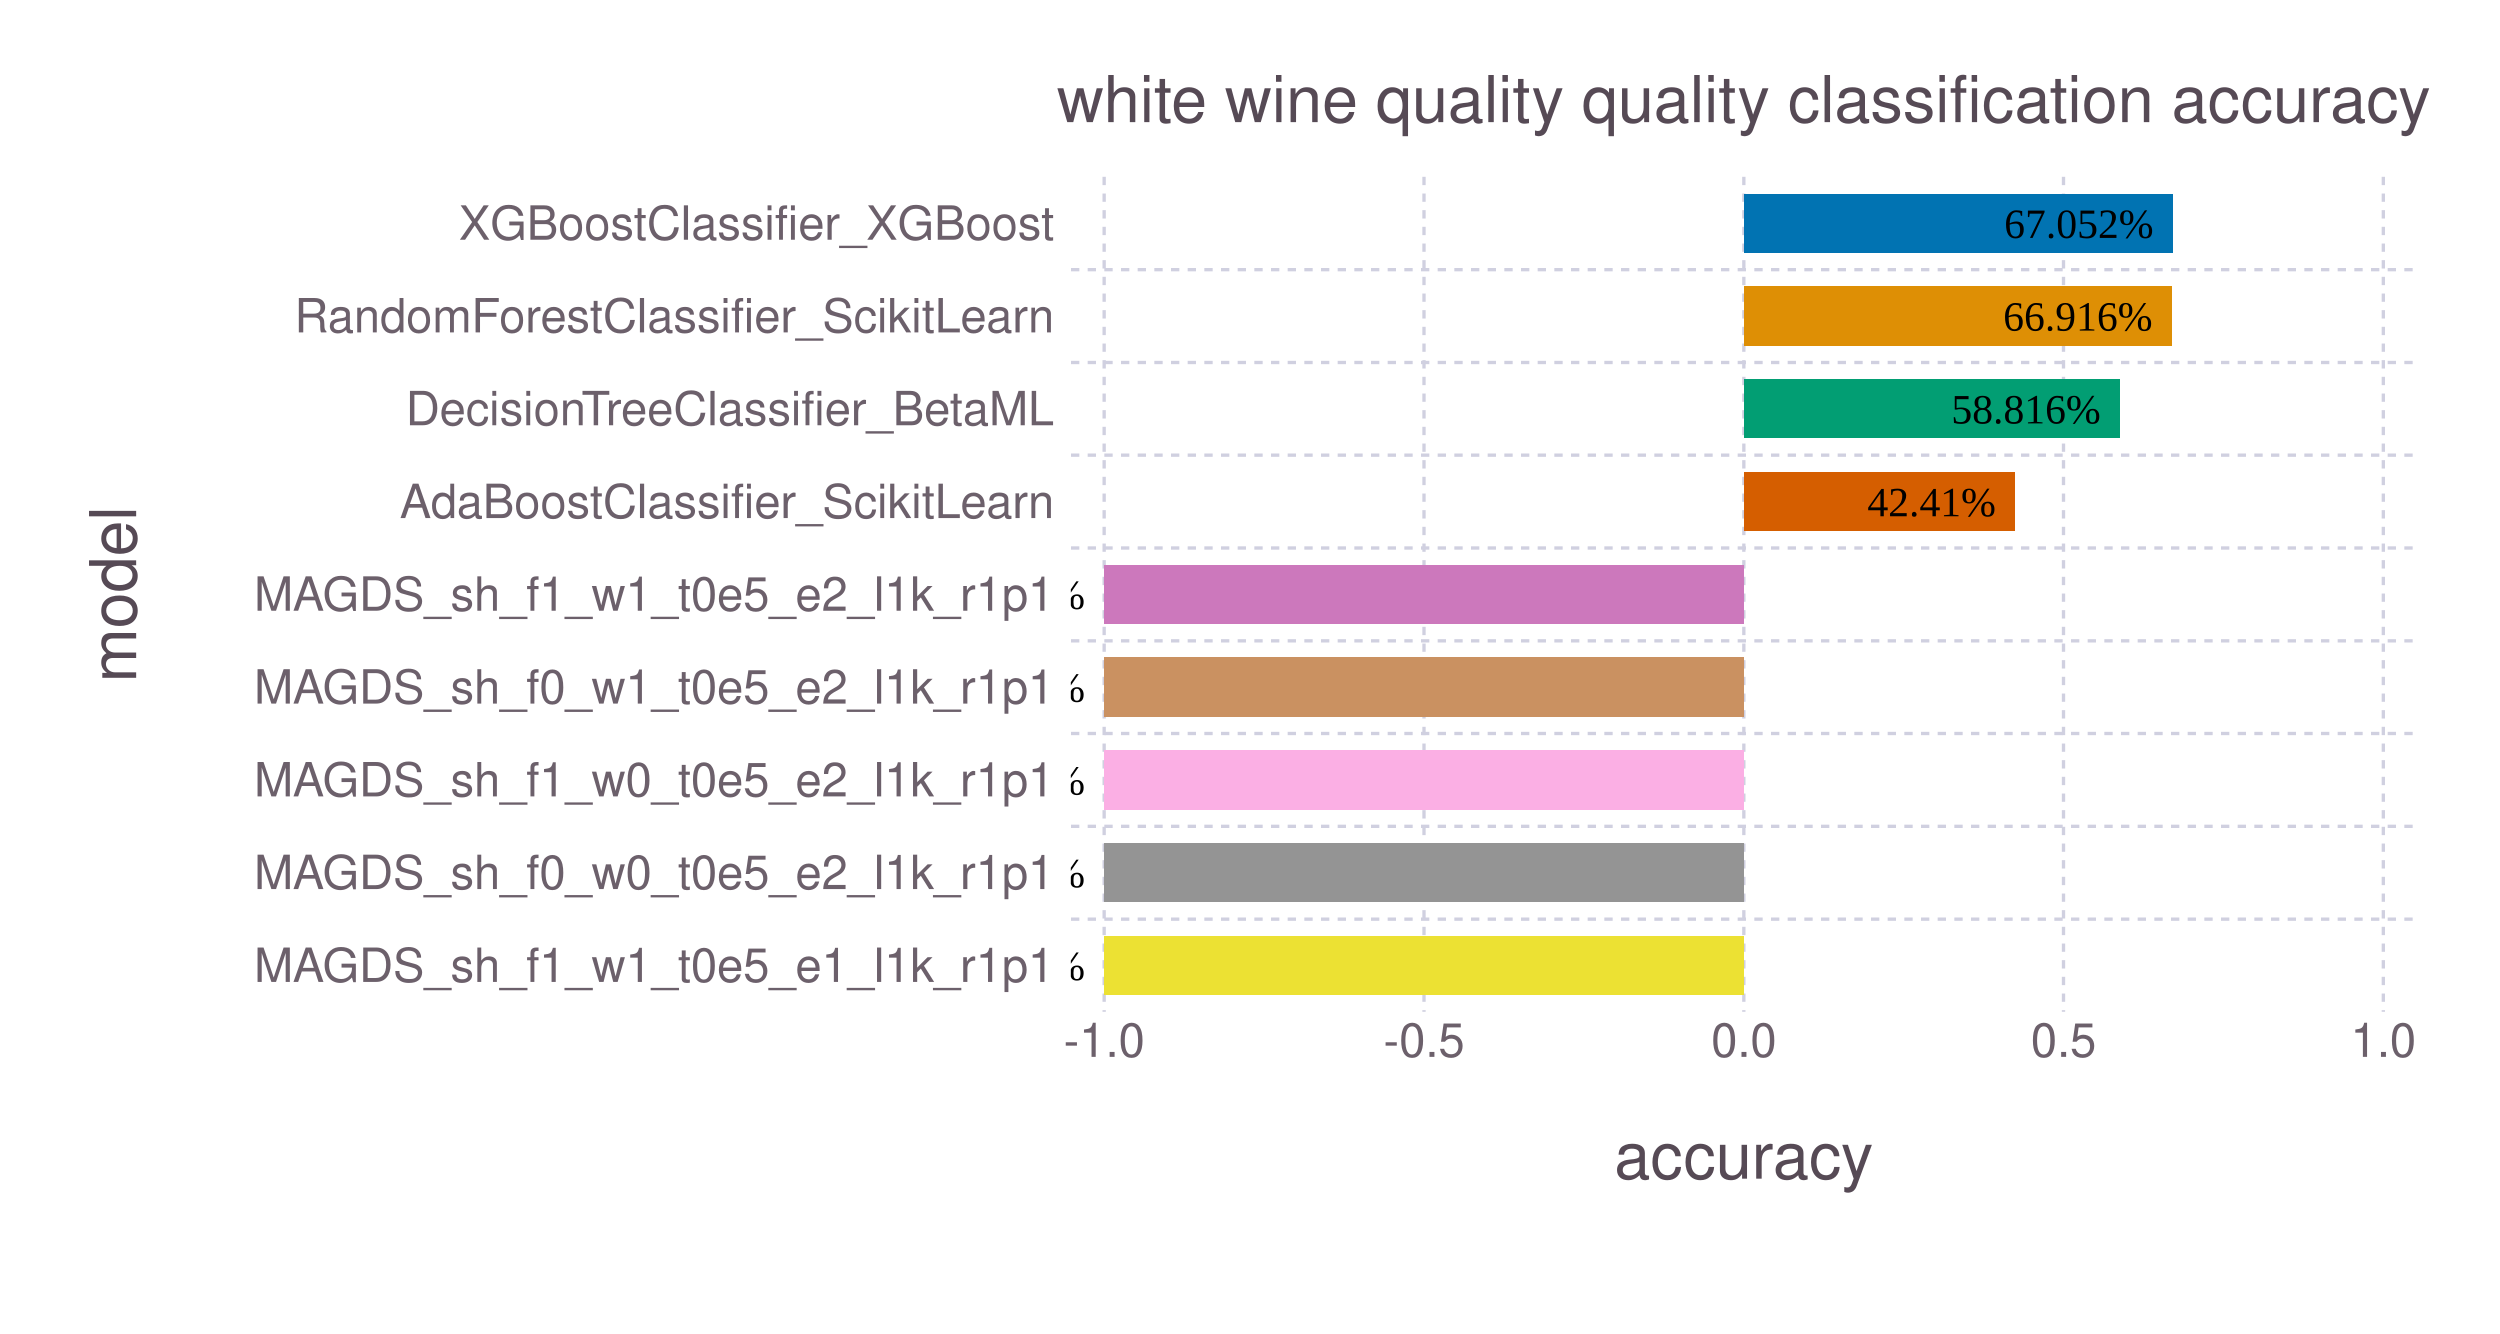
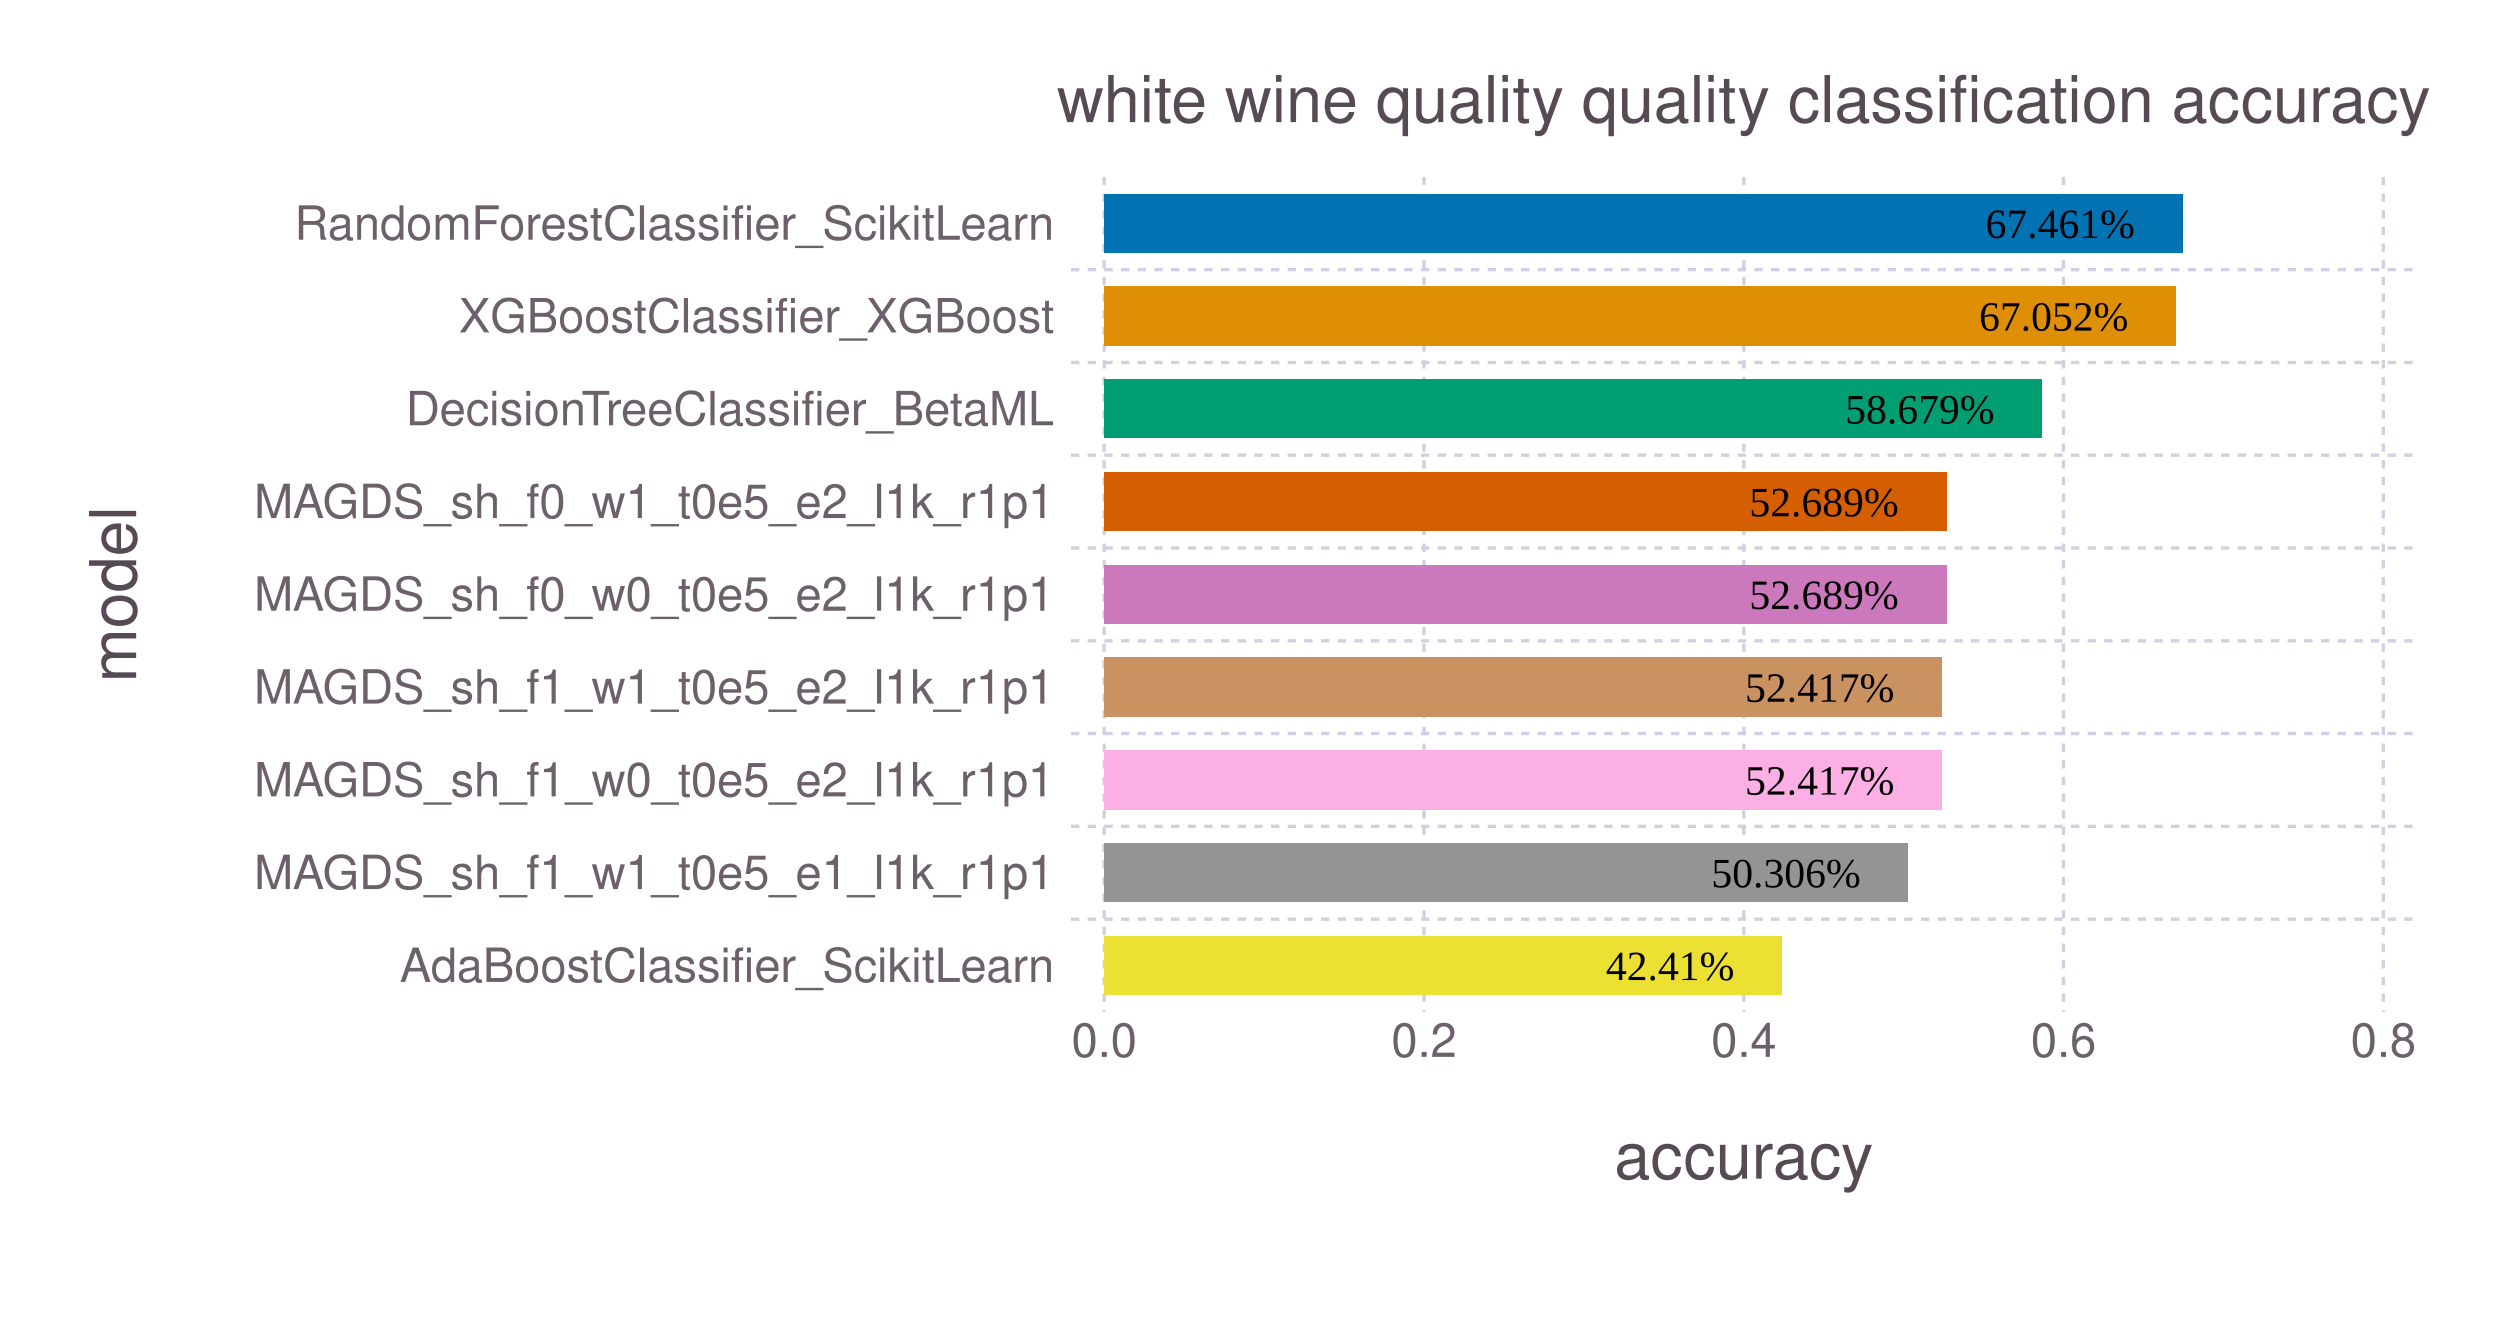
<svg xmlns="http://www.w3.org/2000/svg" version="1.2" width="150mm" height="80mm" viewBox="0 0 150 80" stroke="none" fill="#000000" stroke-width="0.3" font-size="3.88">
  <defs>
    <marker id="arrow" markerWidth="15" markerHeight="7" refX="5" refY="3.5" orient="auto" markerUnits="strokeWidth">
      <path d="M0,0 L15,3.5 L0,7 z" stroke="context-stroke" fill="context-stroke" />
    </marker>
  </defs>
-   <g class="plotroot xscalable" id="img-be1687d1-1">
-     <g font-size="3.88" font-family="'PT Sans','Helvetica Neue','Helvetica',sans-serif" fill="#564A55" stroke="#000000" stroke-opacity="0.000" id="img-be1687d1-2">
+   <g class="plotroot xscalable" id="img-3cbf632c-1">
+     <g font-size="3.88" font-family="'PT Sans','Helvetica Neue','Helvetica',sans-serif" fill="#564A55" stroke="#000000" stroke-opacity="0.000" id="img-3cbf632c-2">
      <g transform="translate(104.63,68.39)">
        <g class="primitive">
          <text text-anchor="middle" dy="0.6em">accuracy</text>
        </g>
      </g>
    </g>
-     <g class="guide xlabels" font-size="2.82" font-family="'PT Sans Caption','Helvetica Neue','Helvetica',sans-serif" fill="#6C606B" id="img-be1687d1-3">
+     <g class="guide xlabels" font-size="2.82" font-family="'PT Sans Caption','Helvetica Neue','Helvetica',sans-serif" fill="#6C606B" id="img-3cbf632c-3">
      <g transform="translate(66.25,61.72)">
        <g class="primitive">
-           <text text-anchor="middle" dy="0.6em">-1.0</text>
+           <text text-anchor="middle" dy="0.6em">0.0</text>
        </g>
      </g>
      <g transform="translate(85.44,61.72)">
        <g class="primitive">
-           <text text-anchor="middle" dy="0.6em">-0.5</text>
+           <text text-anchor="middle" dy="0.6em">0.2</text>
        </g>
      </g>
      <g transform="translate(104.63,61.72)">
        <g class="primitive">
-           <text text-anchor="middle" dy="0.6em">0.0</text>
+           <text text-anchor="middle" dy="0.6em">0.4</text>
        </g>
      </g>
      <g transform="translate(123.81,61.72)">
        <g class="primitive">
-           <text text-anchor="middle" dy="0.6em">0.5</text>
+           <text text-anchor="middle" dy="0.6em">0.6</text>
        </g>
      </g>
      <g transform="translate(143,61.72)">
        <g class="primitive">
-           <text text-anchor="middle" dy="0.6em">1.0</text>
-         </g>
-       </g>
-     </g>
-     <g clip-path="url(#img-be1687d1-4)">
-       <g id="img-be1687d1-5">
-         <g pointer-events="visible" stroke-width="0.3" fill="#000000" fill-opacity="0.000" stroke="#000000" stroke-opacity="0.000" class="guide background" id="img-be1687d1-6">
-           <g transform="translate(104.63,35.66)" id="img-be1687d1-7">
+           <text text-anchor="middle" dy="0.6em">0.8</text>
+         </g>
+       </g>
+     </g>
+     <g clip-path="url(#img-3cbf632c-4)">
+       <g id="img-3cbf632c-5">
+         <g pointer-events="visible" stroke-width="0.3" fill="#000000" fill-opacity="0.000" stroke="#000000" stroke-opacity="0.000" class="guide background" id="img-3cbf632c-6">
+           <g transform="translate(104.63,35.66)" id="img-3cbf632c-7">
            <path d="M-40.37,-25.05 L40.37,-25.05 40.37,25.05 -40.37,25.05  z" class="primitive" />
          </g>
        </g>
-         <g class="guide ygridlines xfixed" stroke-dasharray="0.5,0.5" stroke-width="0.2" stroke="#D0D0E0" id="img-be1687d1-8">
-           <g transform="translate(104.63,16.18)" id="img-be1687d1-9">
-             <path fill="none" d="M-40.37,0 L40.37,0 " class="primitive" />
-           </g>
-           <g transform="translate(104.63,21.75)" id="img-be1687d1-10">
-             <path fill="none" d="M-40.37,0 L40.37,0 " class="primitive" />
-           </g>
-           <g transform="translate(104.63,27.31)" id="img-be1687d1-11">
-             <path fill="none" d="M-40.37,0 L40.37,0 " class="primitive" />
-           </g>
-           <g transform="translate(104.63,32.88)" id="img-be1687d1-12">
-             <path fill="none" d="M-40.37,0 L40.37,0 " class="primitive" />
-           </g>
-           <g transform="translate(104.63,38.45)" id="img-be1687d1-13">
-             <path fill="none" d="M-40.37,0 L40.37,0 " class="primitive" />
-           </g>
-           <g transform="translate(104.63,44.01)" id="img-be1687d1-14">
-             <path fill="none" d="M-40.37,0 L40.37,0 " class="primitive" />
-           </g>
-           <g transform="translate(104.63,49.58)" id="img-be1687d1-15">
-             <path fill="none" d="M-40.37,0 L40.37,0 " class="primitive" />
-           </g>
-           <g transform="translate(104.63,55.15)" id="img-be1687d1-16">
-             <path fill="none" d="M-40.37,0 L40.37,0 " class="primitive" />
-           </g>
-         </g>
-         <g class="guide xgridlines yfixed" stroke-dasharray="0.5,0.5" stroke-width="0.2" stroke="#D0D0E0" id="img-be1687d1-17">
-           <g transform="translate(66.25,35.66)" id="img-be1687d1-18">
-             <path fill="none" d="M0,-25.05 L0,25.05 " class="primitive" />
-           </g>
-           <g transform="translate(85.44,35.66)" id="img-be1687d1-19">
-             <path fill="none" d="M0,-25.05 L0,25.05 " class="primitive" />
-           </g>
-           <g transform="translate(104.63,35.66)" id="img-be1687d1-20">
-             <path fill="none" d="M0,-25.05 L0,25.05 " class="primitive" />
-           </g>
-           <g transform="translate(123.81,35.66)" id="img-be1687d1-21">
-             <path fill="none" d="M0,-25.05 L0,25.05 " class="primitive" />
-           </g>
-           <g transform="translate(143,35.66)" id="img-be1687d1-22">
-             <path fill="none" d="M0,-25.05 L0,25.05 " class="primitive" />
-           </g>
-         </g>
-         <g class="plotpanel" id="img-be1687d1-23">
-           <g shape-rendering="crispEdges" stroke-width="0.3" id="img-be1687d1-24">
-             <g stroke="#000000" stroke-opacity="0.000" class="geometry" id="img-be1687d1-25">
-               <g transform="translate(85.44,57.93)" id="img-be1687d1-26" fill="#ECE133">
-                 <path d="M-19.19,-1.78 L19.19,-1.78 19.19,1.78 -19.19,1.78  z" class="primitive" />
-               </g>
-               <g transform="translate(85.44,52.36)" id="img-be1687d1-27" fill="#949494">
-                 <path d="M-19.19,-1.78 L19.19,-1.78 19.19,1.78 -19.19,1.78  z" class="primitive" />
-               </g>
-               <g transform="translate(85.44,46.8)" id="img-be1687d1-28" fill="#FBAFE4">
-                 <path d="M-19.19,-1.78 L19.19,-1.78 19.19,1.78 -19.19,1.78  z" class="primitive" />
-               </g>
-               <g transform="translate(85.44,41.23)" id="img-be1687d1-29" fill="#CA9161">
-                 <path d="M-19.19,-1.78 L19.19,-1.78 19.19,1.78 -19.19,1.78  z" class="primitive" />
-               </g>
-               <g transform="translate(85.44,35.66)" id="img-be1687d1-30" fill="#CC78BC">
-                 <path d="M-19.19,-1.78 L19.19,-1.78 19.19,1.78 -19.19,1.78  z" class="primitive" />
-               </g>
-               <g transform="translate(112.76,30.1)" id="img-be1687d1-31" fill="#D55E00">
-                 <path d="M-8.14,-1.78 L8.14,-1.78 8.14,1.78 -8.14,1.78  z" class="primitive" />
-               </g>
-               <g transform="translate(115.91,24.53)" id="img-be1687d1-32" fill="#029E73">
-                 <path d="M-11.28,-1.78 L11.28,-1.78 11.28,1.78 -11.28,1.78  z" class="primitive" />
-               </g>
-               <g transform="translate(117.47,18.96)" id="img-be1687d1-33" fill="#DE8F05">
-                 <path d="M-12.84,-1.78 L12.84,-1.78 12.84,1.78 -12.84,1.78  z" class="primitive" />
-               </g>
-               <g transform="translate(117.49,13.4)" id="img-be1687d1-34" fill="#0173B2">
-                 <path d="M-12.87,-1.78 L12.87,-1.78 12.87,1.78 -12.87,1.78  z" class="primitive" />
-               </g>
-             </g>
-           </g>
-         </g>
-         <g class="geometry" id="img-be1687d1-35">
-           <g fill="#000000" font-size="2.5" id="img-be1687d1-36">
-             <g transform="translate(129.21,13.4)" id="img-be1687d1-37">
+         <g class="guide ygridlines xfixed" stroke-dasharray="0.5,0.5" stroke-width="0.2" stroke="#D0D0E0" id="img-3cbf632c-8">
+           <g transform="translate(104.63,16.18)" id="img-3cbf632c-9">
+             <path fill="none" d="M-40.37,0 L40.37,0 " class="primitive" />
+           </g>
+           <g transform="translate(104.63,21.75)" id="img-3cbf632c-10">
+             <path fill="none" d="M-40.37,0 L40.37,0 " class="primitive" />
+           </g>
+           <g transform="translate(104.63,27.31)" id="img-3cbf632c-11">
+             <path fill="none" d="M-40.37,0 L40.37,0 " class="primitive" />
+           </g>
+           <g transform="translate(104.63,32.88)" id="img-3cbf632c-12">
+             <path fill="none" d="M-40.37,0 L40.37,0 " class="primitive" />
+           </g>
+           <g transform="translate(104.63,38.45)" id="img-3cbf632c-13">
+             <path fill="none" d="M-40.37,0 L40.37,0 " class="primitive" />
+           </g>
+           <g transform="translate(104.63,44.01)" id="img-3cbf632c-14">
+             <path fill="none" d="M-40.37,0 L40.37,0 " class="primitive" />
+           </g>
+           <g transform="translate(104.63,49.58)" id="img-3cbf632c-15">
+             <path fill="none" d="M-40.37,0 L40.37,0 " class="primitive" />
+           </g>
+           <g transform="translate(104.63,55.15)" id="img-3cbf632c-16">
+             <path fill="none" d="M-40.37,0 L40.37,0 " class="primitive" />
+           </g>
+         </g>
+         <g class="guide xgridlines yfixed" stroke-dasharray="0.5,0.5" stroke-width="0.2" stroke="#D0D0E0" id="img-3cbf632c-17">
+           <g transform="translate(66.25,35.66)" id="img-3cbf632c-18">
+             <path fill="none" d="M0,-25.05 L0,25.05 " class="primitive" />
+           </g>
+           <g transform="translate(85.44,35.66)" id="img-3cbf632c-19">
+             <path fill="none" d="M0,-25.05 L0,25.05 " class="primitive" />
+           </g>
+           <g transform="translate(104.63,35.66)" id="img-3cbf632c-20">
+             <path fill="none" d="M0,-25.05 L0,25.05 " class="primitive" />
+           </g>
+           <g transform="translate(123.81,35.66)" id="img-3cbf632c-21">
+             <path fill="none" d="M0,-25.05 L0,25.05 " class="primitive" />
+           </g>
+           <g transform="translate(143,35.66)" id="img-3cbf632c-22">
+             <path fill="none" d="M0,-25.05 L0,25.05 " class="primitive" />
+           </g>
+         </g>
+         <g class="plotpanel" id="img-3cbf632c-23">
+           <g shape-rendering="crispEdges" stroke-width="0.3" id="img-3cbf632c-24">
+             <g stroke="#000000" stroke-opacity="0.000" class="geometry" id="img-3cbf632c-25">
+               <g transform="translate(86.59,57.93)" id="img-3cbf632c-26" fill="#ECE133">
+                 <path d="M-20.34,-1.78 L20.34,-1.78 20.34,1.78 -20.34,1.78  z" class="primitive" />
+               </g>
+               <g transform="translate(90.38,52.36)" id="img-3cbf632c-27" fill="#949494">
+                 <path d="M-24.13,-1.78 L24.13,-1.78 24.13,1.78 -24.13,1.78  z" class="primitive" />
+               </g>
+               <g transform="translate(91.39,46.8)" id="img-3cbf632c-28" fill="#FBAFE4">
+                 <path d="M-25.14,-1.78 L25.14,-1.78 25.14,1.78 -25.14,1.78  z" class="primitive" />
+               </g>
+               <g transform="translate(91.39,41.23)" id="img-3cbf632c-29" fill="#CA9161">
+                 <path d="M-25.14,-1.78 L25.14,-1.78 25.14,1.78 -25.14,1.78  z" class="primitive" />
+               </g>
+               <g transform="translate(91.53,35.66)" id="img-3cbf632c-30" fill="#CC78BC">
+                 <path d="M-25.27,-1.78 L25.27,-1.78 25.27,1.78 -25.27,1.78  z" class="primitive" />
+               </g>
+               <g transform="translate(91.53,30.1)" id="img-3cbf632c-31" fill="#D55E00">
+                 <path d="M-25.27,-1.78 L25.27,-1.78 25.27,1.78 -25.27,1.78  z" class="primitive" />
+               </g>
+               <g transform="translate(94.4,24.53)" id="img-3cbf632c-32" fill="#029E73">
+                 <path d="M-28.15,-1.78 L28.15,-1.78 28.15,1.78 -28.15,1.78  z" class="primitive" />
+               </g>
+               <g transform="translate(98.42,18.96)" id="img-3cbf632c-33" fill="#DE8F05">
+                 <path d="M-32.16,-1.78 L32.16,-1.78 32.16,1.78 -32.16,1.78  z" class="primitive" />
+               </g>
+               <g transform="translate(98.61,13.4)" id="img-3cbf632c-34" fill="#0173B2">
+                 <path d="M-32.36,-1.78 L32.36,-1.78 32.36,1.78 -32.36,1.78  z" class="primitive" />
+               </g>
+             </g>
+           </g>
+         </g>
+         <g class="geometry" id="img-3cbf632c-35">
+           <g fill="#000000" font-size="2.5" id="img-3cbf632c-36">
+             <g transform="translate(128.09,13.4)" id="img-3cbf632c-37">
+               <g class="primitive">
+                 <text text-anchor="end" dy="0.35em">67.461%</text>
+               </g>
+             </g>
+             <g transform="translate(127.7,18.96)" id="img-3cbf632c-38">
              <g class="primitive">
                <text text-anchor="end" dy="0.35em">67.052%</text>
              </g>
            </g>
-             <g transform="translate(129.15,18.96)" id="img-be1687d1-38">
-               <g class="primitive">
-                 <text text-anchor="end" dy="0.35em">66.916%</text>
-               </g>
-             </g>
-             <g transform="translate(126.04,24.53)" id="img-be1687d1-39">
-               <g class="primitive">
-                 <text text-anchor="end" dy="0.35em">58.816%</text>
-               </g>
-             </g>
-             <g transform="translate(119.75,30.1)" id="img-be1687d1-40">
+             <g transform="translate(119.67,24.53)" id="img-3cbf632c-39">
+               <g class="primitive">
+                 <text text-anchor="end" dy="0.35em">58.679%</text>
+               </g>
+             </g>
+             <g transform="translate(113.92,30.1)" id="img-3cbf632c-40">
+               <g class="primitive">
+                 <text text-anchor="end" dy="0.35em">52.689%</text>
+               </g>
+             </g>
+             <g transform="translate(113.92,35.66)" id="img-3cbf632c-41">
+               <g class="primitive">
+                 <text text-anchor="end" dy="0.35em">52.689%</text>
+               </g>
+             </g>
+             <g transform="translate(113.66,41.23)" id="img-3cbf632c-42">
+               <g class="primitive">
+                 <text text-anchor="end" dy="0.35em">52.417%</text>
+               </g>
+             </g>
+             <g transform="translate(113.66,46.8)" id="img-3cbf632c-43">
+               <g class="primitive">
+                 <text text-anchor="end" dy="0.35em">52.417%</text>
+               </g>
+             </g>
+             <g transform="translate(111.64,52.36)" id="img-3cbf632c-44">
+               <g class="primitive">
+                 <text text-anchor="end" dy="0.35em">50.306%</text>
+               </g>
+             </g>
+             <g transform="translate(104.06,57.93)" id="img-3cbf632c-45">
              <g class="primitive">
                <text text-anchor="end" dy="0.35em">42.41%</text>
              </g>
            </g>
-             <g transform="translate(65.1,35.66)" id="img-be1687d1-41">
-               <g class="primitive">
-                 <text text-anchor="end" dy="0.35em">-100.0%</text>
-               </g>
-             </g>
-             <g transform="translate(65.1,41.23)" id="img-be1687d1-42">
-               <g class="primitive">
-                 <text text-anchor="end" dy="0.35em">-100.0%</text>
-               </g>
-             </g>
-             <g transform="translate(65.1,46.8)" id="img-be1687d1-43">
-               <g class="primitive">
-                 <text text-anchor="end" dy="0.35em">-100.0%</text>
-               </g>
-             </g>
-             <g transform="translate(65.1,52.36)" id="img-be1687d1-44">
-               <g class="primitive">
-                 <text text-anchor="end" dy="0.35em">-100.0%</text>
-               </g>
-             </g>
-             <g transform="translate(65.1,57.93)" id="img-be1687d1-45">
-               <g class="primitive">
-                 <text text-anchor="end" dy="0.35em">-100.0%</text>
-               </g>
-             </g>
-           </g>
-         </g>
-       </g>
-     </g>
-     <g class="guide ylabels" font-size="2.82" font-family="'PT Sans Caption','Helvetica Neue','Helvetica',sans-serif" fill="#6C606B" id="img-be1687d1-46">
-       <g transform="translate(63.25,13.4)" id="img-be1687d1-47">
+           </g>
+         </g>
+       </g>
+     </g>
+     <g class="guide ylabels" font-size="2.82" font-family="'PT Sans Caption','Helvetica Neue','Helvetica',sans-serif" fill="#6C606B" id="img-3cbf632c-46">
+       <g transform="translate(63.25,13.4)" id="img-3cbf632c-47">
+         <g class="primitive">
+           <text text-anchor="end" dy="0.35em">RandomForestClassifier_ScikitLearn</text>
+         </g>
+       </g>
+       <g transform="translate(63.25,18.96)" id="img-3cbf632c-48">
        <g class="primitive">
          <text text-anchor="end" dy="0.35em">XGBoostClassifier_XGBoost</text>
        </g>
      </g>
-       <g transform="translate(63.25,18.96)" id="img-be1687d1-48">
-         <g class="primitive">
-           <text text-anchor="end" dy="0.35em">RandomForestClassifier_ScikitLearn</text>
-         </g>
-       </g>
-       <g transform="translate(63.25,24.53)" id="img-be1687d1-49">
+       <g transform="translate(63.25,24.53)" id="img-3cbf632c-49">
        <g class="primitive">
          <text text-anchor="end" dy="0.35em">DecisionTreeClassifier_BetaML</text>
        </g>
      </g>
-       <g transform="translate(63.25,30.1)" id="img-be1687d1-50">
+       <g transform="translate(63.25,30.1)" id="img-3cbf632c-50">
+         <g class="primitive">
+           <text text-anchor="end" dy="0.35em">MAGDS_sh_f0_w1_t0e5_e2_l1k_r1p1</text>
+         </g>
+       </g>
+       <g transform="translate(63.25,35.66)" id="img-3cbf632c-51">
+         <g class="primitive">
+           <text text-anchor="end" dy="0.35em">MAGDS_sh_f0_w0_t0e5_e2_l1k_r1p1</text>
+         </g>
+       </g>
+       <g transform="translate(63.25,41.23)" id="img-3cbf632c-52">
+         <g class="primitive">
+           <text text-anchor="end" dy="0.35em">MAGDS_sh_f1_w1_t0e5_e2_l1k_r1p1</text>
+         </g>
+       </g>
+       <g transform="translate(63.25,46.8)" id="img-3cbf632c-53">
+         <g class="primitive">
+           <text text-anchor="end" dy="0.35em">MAGDS_sh_f1_w0_t0e5_e2_l1k_r1p1</text>
+         </g>
+       </g>
+       <g transform="translate(63.25,52.36)" id="img-3cbf632c-54">
+         <g class="primitive">
+           <text text-anchor="end" dy="0.35em">MAGDS_sh_f1_w1_t0e5_e1_l1k_r1p1</text>
+         </g>
+       </g>
+       <g transform="translate(63.25,57.93)" id="img-3cbf632c-55">
        <g class="primitive">
          <text text-anchor="end" dy="0.35em">AdaBoostClassifier_ScikitLearn</text>
        </g>
      </g>
-       <g transform="translate(63.25,35.66)" id="img-be1687d1-51">
-         <g class="primitive">
-           <text text-anchor="end" dy="0.35em">MAGDS_sh_f1_w1_t0e5_e2_l1k_r1p1</text>
-         </g>
-       </g>
-       <g transform="translate(63.25,41.23)" id="img-be1687d1-52">
-         <g class="primitive">
-           <text text-anchor="end" dy="0.35em">MAGDS_sh_f0_w1_t0e5_e2_l1k_r1p1</text>
-         </g>
-       </g>
-       <g transform="translate(63.25,46.8)" id="img-be1687d1-53">
-         <g class="primitive">
-           <text text-anchor="end" dy="0.35em">MAGDS_sh_f1_w0_t0e5_e2_l1k_r1p1</text>
-         </g>
-       </g>
-       <g transform="translate(63.25,52.36)" id="img-be1687d1-54">
-         <g class="primitive">
-           <text text-anchor="end" dy="0.35em">MAGDS_sh_f0_w0_t0e5_e2_l1k_r1p1</text>
-         </g>
-       </g>
-       <g transform="translate(63.25,57.93)" id="img-be1687d1-55">
-         <g class="primitive">
-           <text text-anchor="end" dy="0.35em">MAGDS_sh_f1_w1_t0e5_e1_l1k_r1p1</text>
-         </g>
-       </g>
-     </g>
-     <g font-size="3.88" font-family="'PT Sans','Helvetica Neue','Helvetica',sans-serif" fill="#564A55" stroke="#000000" stroke-opacity="0.000" id="img-be1687d1-56">
-       <g transform="translate(8.81,33.66)" id="img-be1687d1-57">
+     </g>
+     <g font-size="3.88" font-family="'PT Sans','Helvetica Neue','Helvetica',sans-serif" fill="#564A55" stroke="#000000" stroke-opacity="0.000" id="img-3cbf632c-56">
+       <g transform="translate(8.81,33.66)" id="img-3cbf632c-57">
        <g class="primitive">
          <text text-anchor="middle" dy="0.35em" transform="rotate(-90,0, 2)">model</text>
        </g>
      </g>
    </g>
-     <g font-size="3.88" font-family="'PT Sans','Helvetica Neue','Helvetica',sans-serif" fill="#564A55" stroke="#000000" stroke-opacity="0.000" id="img-be1687d1-58">
-       <g transform="translate(104.63,5)" id="img-be1687d1-59">
+     <g font-size="3.88" font-family="'PT Sans','Helvetica Neue','Helvetica',sans-serif" fill="#564A55" stroke="#000000" stroke-opacity="0.000" id="img-3cbf632c-58">
+       <g transform="translate(104.63,5)" id="img-3cbf632c-59">
        <g class="primitive">
          <text text-anchor="middle" dy="0.6em">white wine quality quality classification accuracy</text>
        </g>
      </g>
    </g>
  </g>
  <defs>
-     <clipPath id="img-be1687d1-4">
+     <clipPath id="img-3cbf632c-4">
      <path d="M64.25,10.61 L145,10.61 145,60.72 64.25,60.72 " />
    </clipPath>
  </defs>
</svg>
